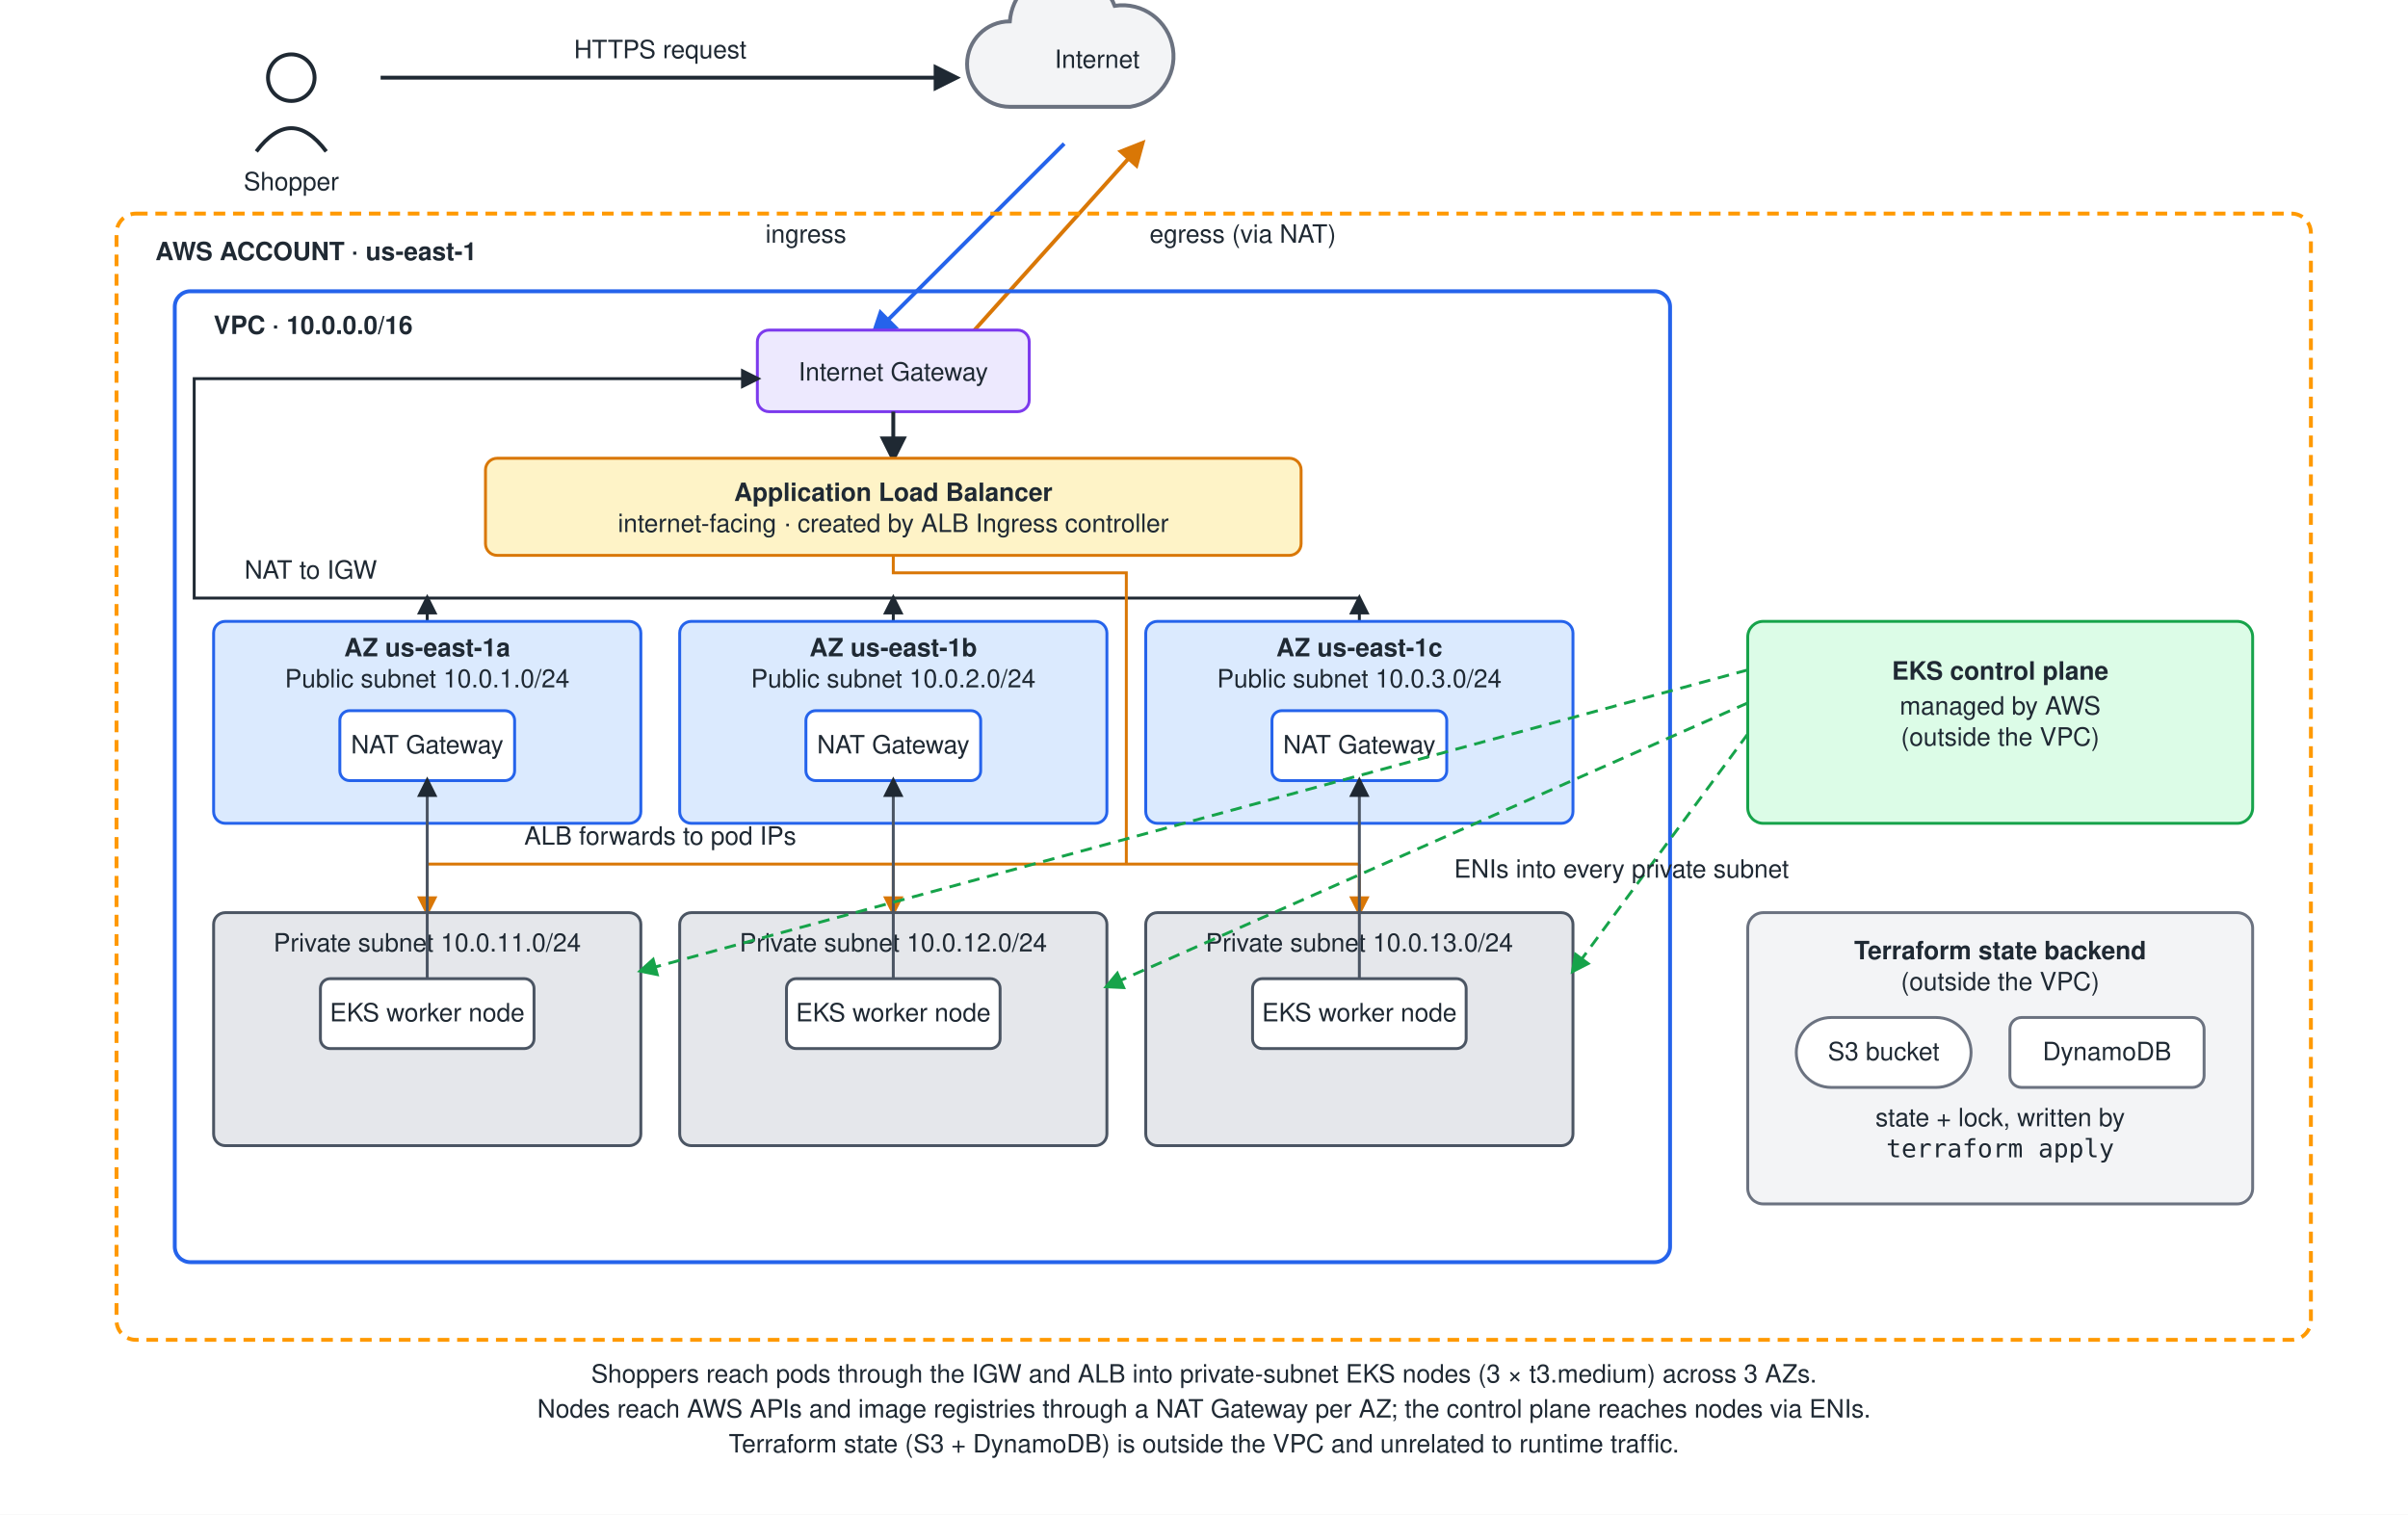
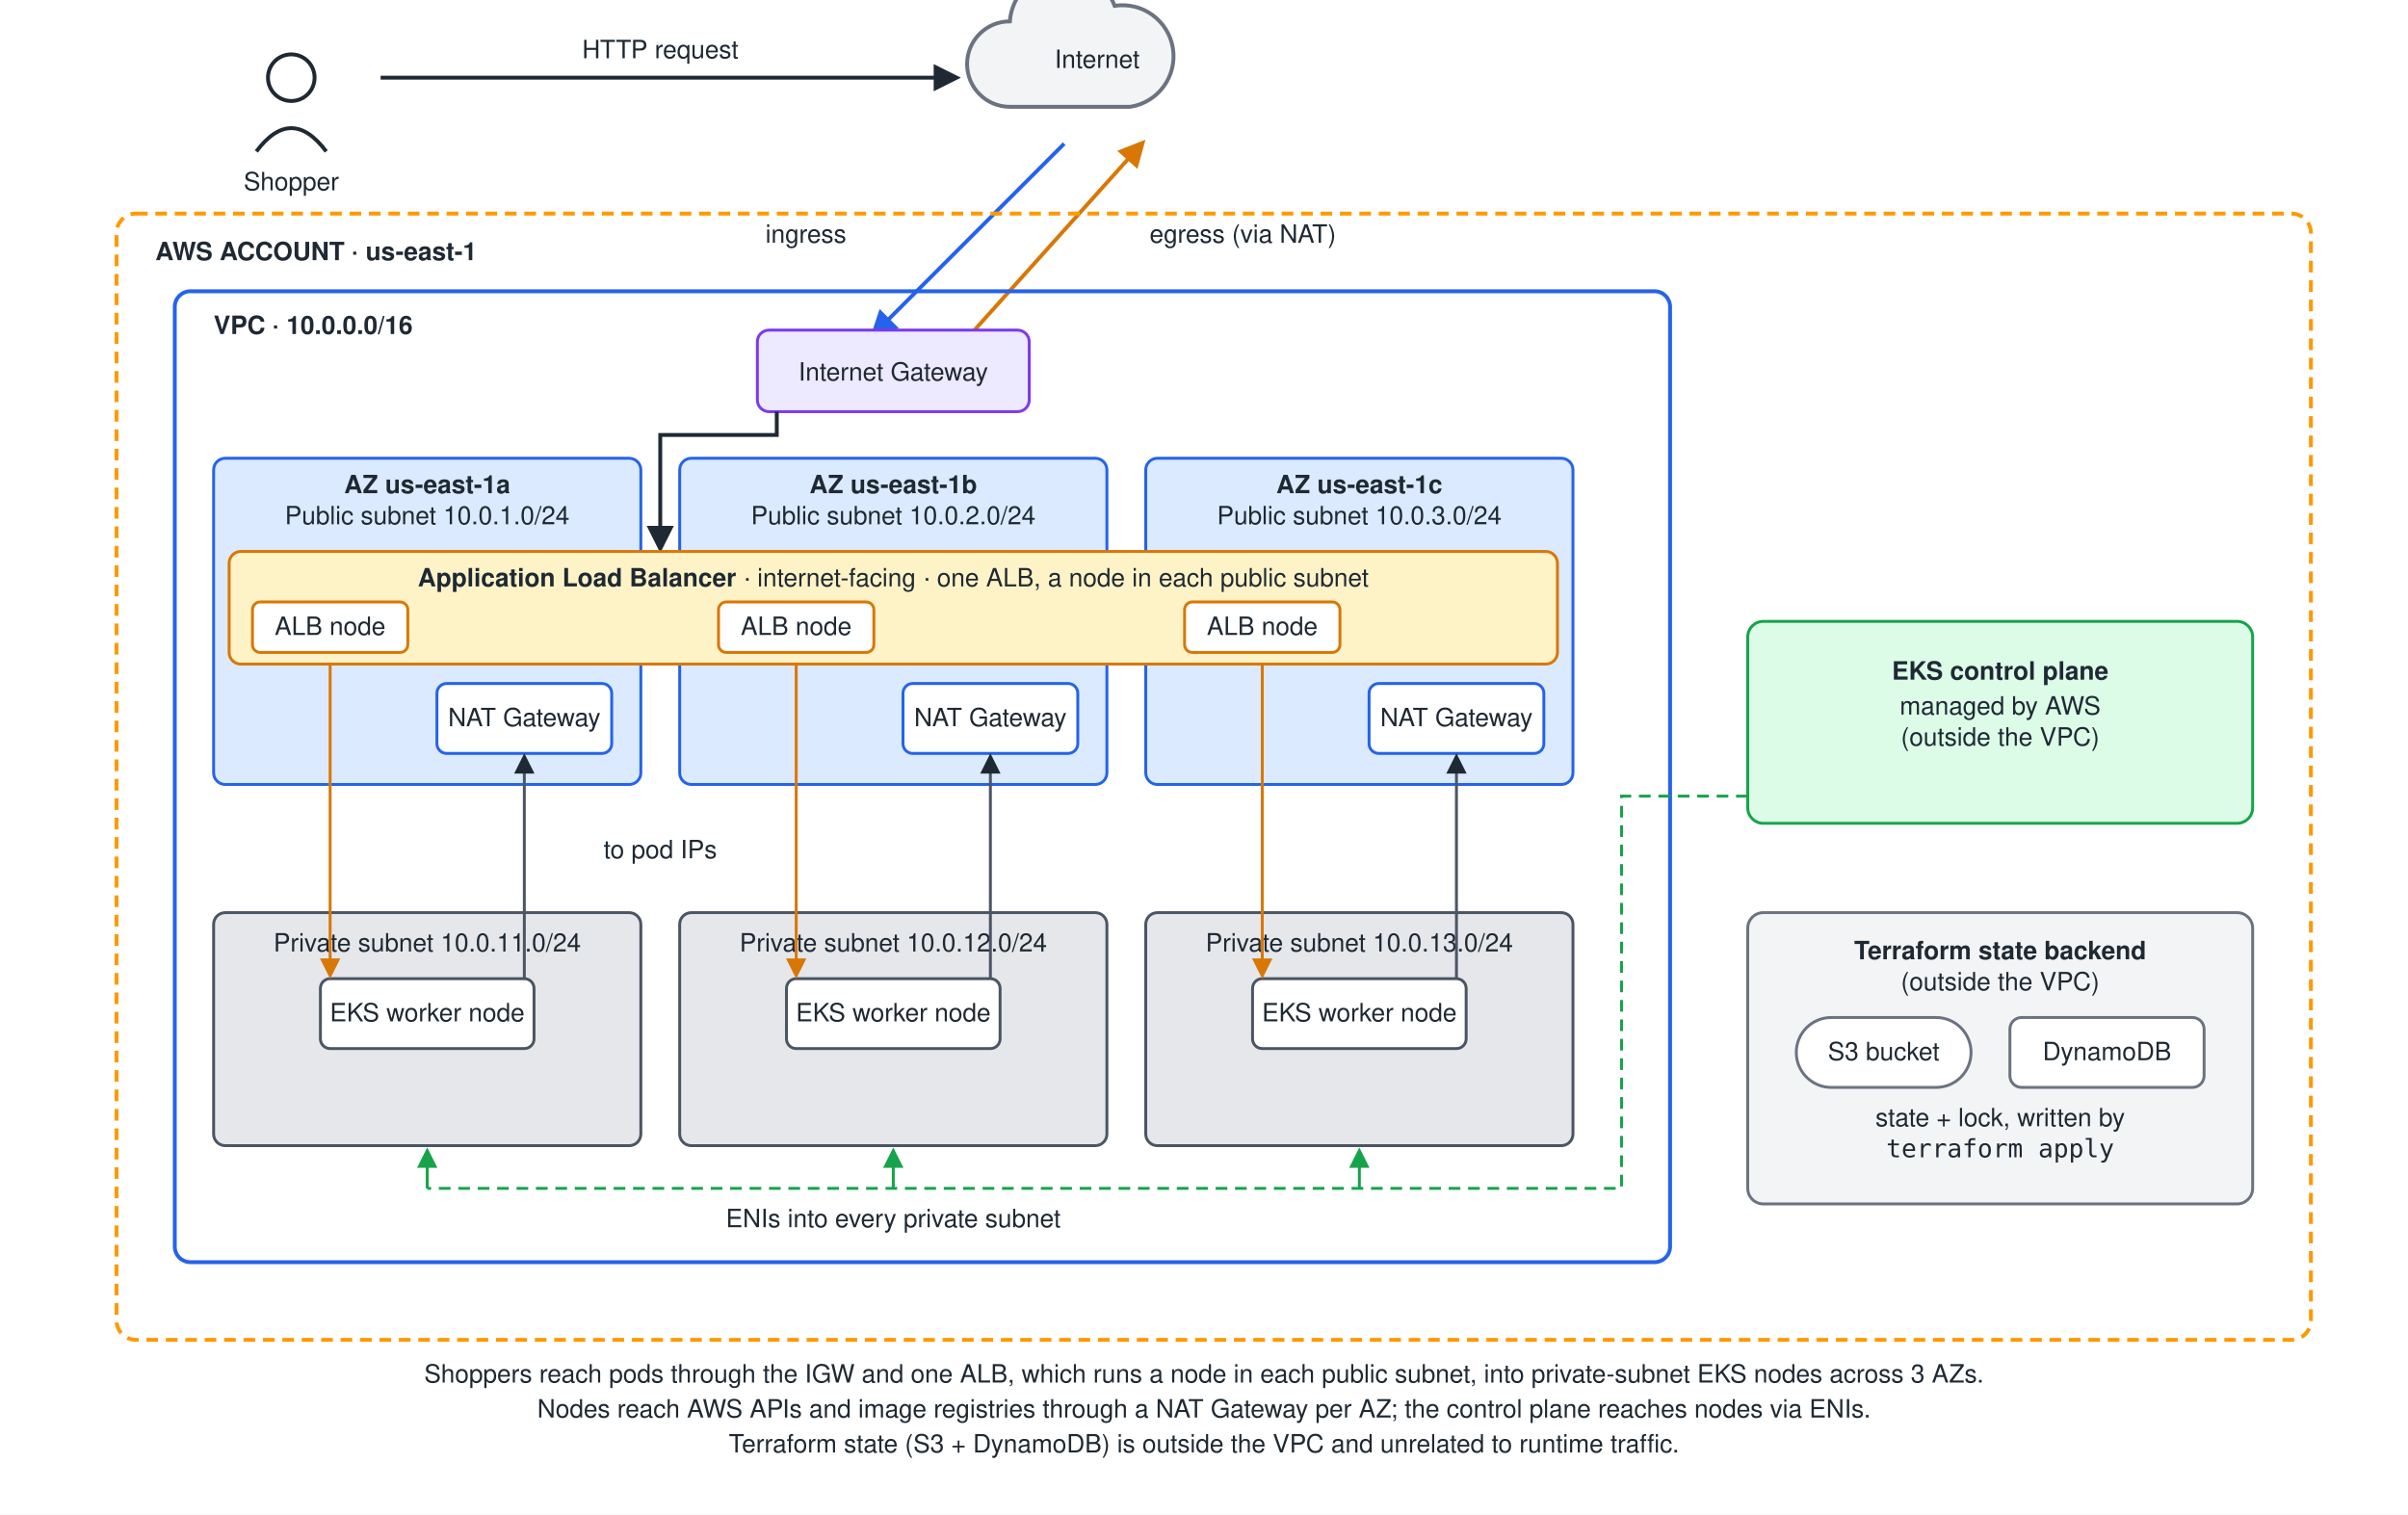
- <svg xmlns="http://www.w3.org/2000/svg" viewBox="0 0 1240 780" width="1240" height="780" role="img" aria-label="Shopper traffic enters through the Internet Gateway and ALB to EKS worker nodes in private subnets across three availability zones; nodes reach the internet through a NAT Gateway per AZ; the EKS control plane reaches nodes via ENIs; Terraform state in S3 and DynamoDB sits outside the VPC.">
+ <svg xmlns="http://www.w3.org/2000/svg" viewBox="0 0 1240 780" width="1240" height="780" role="img" aria-label="Shopper traffic enters through the Internet Gateway to one ALB with a node in each of the three public subnets, which forwards to EKS worker nodes in private subnets across three availability zones; nodes reach the internet through a NAT Gateway per AZ; the EKS control plane reaches nodes via ENIs; Terraform state in S3 and DynamoDB sits outside the VPC.">
  <defs>
    <marker id="arrow" viewBox="0 0 10 10" refX="8" refY="5" markerWidth="7" markerHeight="7" orient="auto">
      <path d="M0,0 L10,5 L0,10 z" fill="#1f2933" />
    </marker>
    <marker id="arrowBlue" viewBox="0 0 10 10" refX="8" refY="5" markerWidth="7" markerHeight="7" orient="auto">
      <path d="M0,0 L10,5 L0,10 z" fill="#2563eb" />
    </marker>
    <marker id="arrowOrange" viewBox="0 0 10 10" refX="8" refY="5" markerWidth="7" markerHeight="7" orient="auto">
      <path d="M0,0 L10,5 L0,10 z" fill="#d97706" />
    </marker>
    <marker id="arrowGreen" viewBox="0 0 10 10" refX="8" refY="5" markerWidth="7" markerHeight="7" orient="auto">
      <path d="M0,0 L10,5 L0,10 z" fill="#16a34a" />
    </marker>
  </defs>
  <style>
    text { font-family: -apple-system, Segoe UI, Helvetica, Arial, sans-serif; fill: #1f2933; }
    .title { font-weight: 700; }
    .mono { font-family: "SFMono-Regular", Consolas, Menlo, monospace; }
    .small { font-size: 13px; }
  </style>
  <rect x="0" y="0" width="1240" height="780" fill="#ffffff" />
  <g aria-hidden="true">
    <circle cx="150" cy="40" r="12" fill="none" stroke="#1f2933" stroke-width="2" />
    <path d="M132,78 Q150,54 168,78" fill="none" stroke="#1f2933" stroke-width="2" />
  </g>
  <text x="150" y="98" text-anchor="middle" class="small">Shopper</text>
  <g aria-hidden="true">
    <path d="M520,55 a22,22 0 0,1 0,-44 a28,28 0 0,1 54,-8 a24,24 0 0,1 8,52 z" fill="#f3f4f6" stroke="#6b7280" stroke-width="2" />
  </g>
  <text x="565" y="35" text-anchor="middle" class="small">Internet</text>
  <line x1="196" x2="492" y1="40" y2="40" stroke="#1f2933" stroke-width="2" marker-end="url(#arrow)" />
-   <text x="340" y="30" text-anchor="middle" class="small">HTTPS request</text>
+   <text x="340" y="30" text-anchor="middle" class="small">HTTP request</text>
  <line x1="548" x2="450" y1="74" y2="172" stroke="#2563eb" stroke-width="2" marker-end="url(#arrowBlue)" />
  <text x="415" y="125" text-anchor="middle" class="small" fill="#2563eb">ingress</text>
  <line x1="500" x2="588" y1="172" y2="74" stroke="#d97706" stroke-width="2" marker-end="url(#arrowOrange)" />
  <text x="640" y="125" text-anchor="middle" class="small" fill="#d97706">egress (via NAT)</text>
  <rect x="60" y="110" width="1130" height="580" rx="10" fill="none" stroke="#FF9900" stroke-width="2" stroke-dasharray="6 4" />
  <text x="80" y="134" class="small title" fill="#b45309">AWS ACCOUNT · us-east-1</text>
  <rect x="90" y="150" width="770" height="500" rx="8" fill="none" stroke="#2563eb" stroke-width="2" />
  <text x="110" y="172" class="small title" fill="#1d4ed8">VPC · 10.0.0.0/16</text>
  <rect x="390" y="170" width="140" height="42" rx="6" fill="#ede9fe" stroke="#7c3aed" stroke-width="1.5" />
  <text x="460" y="196" text-anchor="middle" class="small">Internet Gateway</text>
-   <line x1="460" x2="460" y1="212" y2="236" stroke="#1f2933" stroke-width="2" marker-end="url(#arrow)" />
-   <rect x="250" y="236" width="420" height="50" rx="6" fill="#fef3c7" stroke="#d97706" stroke-width="1.5" />
-   <text x="460" y="258" text-anchor="middle" class="small title">Application Load Balancer</text>
-   <text x="460" y="274" text-anchor="middle" class="small">internet-facing · created by ALB Ingress controller</text>
-   <line x1="220" y1="320" x2="220" y2="308" stroke="#1f2933" stroke-width="1.5" marker-end="url(#arrow)" />
-   <line x1="460" y1="320" x2="460" y2="308" stroke="#1f2933" stroke-width="1.5" marker-end="url(#arrow)" />
-   <line x1="700" y1="320" x2="700" y2="308" stroke="#1f2933" stroke-width="1.5" marker-end="url(#arrow)" />
-   <polyline points="700,308 100,308 100,195 390,195" fill="none" stroke="#1f2933" stroke-width="1.5" marker-end="url(#arrow)" />
-   <text x="160" y="298" text-anchor="middle" class="small" fill="#374151">NAT to IGW</text>
-   <polyline points="460,286 460,295 580,295 580,445" fill="none" stroke="#d97706" stroke-width="1.5" />
-   <line x1="220" y1="445" x2="700" y2="445" stroke="#d97706" stroke-width="1.5" />
-   <line x1="220" y1="445" x2="220" y2="470" stroke="#d97706" stroke-width="1.5" marker-end="url(#arrowOrange)" />
-   <line x1="460" y1="445" x2="460" y2="470" stroke="#d97706" stroke-width="1.5" marker-end="url(#arrowOrange)" />
-   <line x1="700" y1="445" x2="700" y2="470" stroke="#d97706" stroke-width="1.5" marker-end="url(#arrowOrange)" />
-   <text x="340" y="435" text-anchor="middle" class="small" fill="#b45309">ALB forwards to pod IPs</text>
+   <polyline points="400,212 400,224 340,224 340,282" fill="none" stroke="#1f2933" stroke-width="2" marker-end="url(#arrow)" />
  <g>
-     <rect x="110" y="320" width="220" height="104" rx="6" fill="#dbeafe" stroke="#2563eb" stroke-width="1.5" />
-     <text x="220" y="338" text-anchor="middle" class="small title">AZ us-east-1a</text>
-     <text x="220" y="354" text-anchor="middle" class="small">Public subnet 10.0.1.0/24</text>
-     <rect x="175" y="366" width="90" height="36" rx="5" fill="#ffffff" stroke="#2563eb" stroke-width="1.5" />
-     <text x="220" y="388" text-anchor="middle" class="small">NAT Gateway</text>
+     <rect x="110" y="236" width="220" height="168" rx="6" fill="#dbeafe" stroke="#2563eb" stroke-width="1.5" />
+     <text x="220" y="254" text-anchor="middle" class="small title">AZ us-east-1a</text>
+     <text x="220" y="270" text-anchor="middle" class="small">Public subnet 10.0.1.0/24</text>
+     <rect x="225" y="352" width="90" height="36" rx="5" fill="#ffffff" stroke="#2563eb" stroke-width="1.5" />
+     <text x="270" y="374" text-anchor="middle" class="small">NAT Gateway</text>
    <rect x="110" y="470" width="220" height="120" rx="6" fill="#e5e7eb" stroke="#4b5563" stroke-width="1.5" />
    <text x="220" y="490" text-anchor="middle" class="small">Private subnet 10.0.11.0/24</text>
    <rect x="165" y="504" width="110" height="36" rx="5" fill="#ffffff" stroke="#4b5563" stroke-width="1.5" />
    <text x="220" y="526" text-anchor="middle" class="small">EKS worker node</text>
  </g>
  <g>
-     <rect x="350" y="320" width="220" height="104" rx="6" fill="#dbeafe" stroke="#2563eb" stroke-width="1.5" />
-     <text x="460" y="338" text-anchor="middle" class="small title">AZ us-east-1b</text>
-     <text x="460" y="354" text-anchor="middle" class="small">Public subnet 10.0.2.0/24</text>
-     <rect x="415" y="366" width="90" height="36" rx="5" fill="#ffffff" stroke="#2563eb" stroke-width="1.5" />
-     <text x="460" y="388" text-anchor="middle" class="small">NAT Gateway</text>
+     <rect x="350" y="236" width="220" height="168" rx="6" fill="#dbeafe" stroke="#2563eb" stroke-width="1.5" />
+     <text x="460" y="254" text-anchor="middle" class="small title">AZ us-east-1b</text>
+     <text x="460" y="270" text-anchor="middle" class="small">Public subnet 10.0.2.0/24</text>
+     <rect x="465" y="352" width="90" height="36" rx="5" fill="#ffffff" stroke="#2563eb" stroke-width="1.5" />
+     <text x="510" y="374" text-anchor="middle" class="small">NAT Gateway</text>
    <rect x="350" y="470" width="220" height="120" rx="6" fill="#e5e7eb" stroke="#4b5563" stroke-width="1.5" />
    <text x="460" y="490" text-anchor="middle" class="small">Private subnet 10.0.12.0/24</text>
    <rect x="405" y="504" width="110" height="36" rx="5" fill="#ffffff" stroke="#4b5563" stroke-width="1.5" />
    <text x="460" y="526" text-anchor="middle" class="small">EKS worker node</text>
  </g>
  <g>
-     <rect x="590" y="320" width="220" height="104" rx="6" fill="#dbeafe" stroke="#2563eb" stroke-width="1.5" />
-     <text x="700" y="338" text-anchor="middle" class="small title">AZ us-east-1c</text>
-     <text x="700" y="354" text-anchor="middle" class="small">Public subnet 10.0.3.0/24</text>
-     <rect x="655" y="366" width="90" height="36" rx="5" fill="#ffffff" stroke="#2563eb" stroke-width="1.5" />
-     <text x="700" y="388" text-anchor="middle" class="small">NAT Gateway</text>
+     <rect x="590" y="236" width="220" height="168" rx="6" fill="#dbeafe" stroke="#2563eb" stroke-width="1.5" />
+     <text x="700" y="254" text-anchor="middle" class="small title">AZ us-east-1c</text>
+     <text x="700" y="270" text-anchor="middle" class="small">Public subnet 10.0.3.0/24</text>
+     <rect x="705" y="352" width="90" height="36" rx="5" fill="#ffffff" stroke="#2563eb" stroke-width="1.5" />
+     <text x="750" y="374" text-anchor="middle" class="small">NAT Gateway</text>
    <rect x="590" y="470" width="220" height="120" rx="6" fill="#e5e7eb" stroke="#4b5563" stroke-width="1.5" />
    <text x="700" y="490" text-anchor="middle" class="small">Private subnet 10.0.13.0/24</text>
    <rect x="645" y="504" width="110" height="36" rx="5" fill="#ffffff" stroke="#4b5563" stroke-width="1.5" />
    <text x="700" y="526" text-anchor="middle" class="small">EKS worker node</text>
  </g>
-   <line x1="220" y1="504" x2="220" y2="402" stroke="#4b5563" stroke-width="1.5" marker-end="url(#arrow)" />
-   <line x1="460" y1="504" x2="460" y2="402" stroke="#4b5563" stroke-width="1.5" marker-end="url(#arrow)" />
-   <line x1="700" y1="504" x2="700" y2="402" stroke="#4b5563" stroke-width="1.5" marker-end="url(#arrow)" />
+   <rect x="118" y="284" width="684" height="58" rx="6" fill="#fef3c7" stroke="#d97706" stroke-width="1.5" />
+   <text x="460" y="302" text-anchor="middle" class="small">
+     <tspan class="title">Application Load Balancer</tspan> · internet-facing · one ALB, a node in each public subnet</text>
+   <rect x="130" y="310" width="80" height="26" rx="4" fill="#ffffff" stroke="#d97706" stroke-width="1.5" />
+   <text x="170" y="327" text-anchor="middle" class="small">ALB node</text>
+   <rect x="370" y="310" width="80" height="26" rx="4" fill="#ffffff" stroke="#d97706" stroke-width="1.5" />
+   <text x="410" y="327" text-anchor="middle" class="small">ALB node</text>
+   <rect x="610" y="310" width="80" height="26" rx="4" fill="#ffffff" stroke="#d97706" stroke-width="1.5" />
+   <text x="650" y="327" text-anchor="middle" class="small">ALB node</text>
+   <line x1="170" y1="342" x2="170" y2="502" stroke="#d97706" stroke-width="1.5" marker-end="url(#arrowOrange)" />
+   <line x1="410" y1="342" x2="410" y2="502" stroke="#d97706" stroke-width="1.5" marker-end="url(#arrowOrange)" />
+   <line x1="650" y1="342" x2="650" y2="502" stroke="#d97706" stroke-width="1.5" marker-end="url(#arrowOrange)" />
+   <text x="340" y="442" text-anchor="middle" class="small" fill="#b45309">to pod IPs</text>
+   <line x1="270" y1="504" x2="270" y2="390" stroke="#4b5563" stroke-width="1.5" marker-end="url(#arrow)" />
+   <line x1="510" y1="504" x2="510" y2="390" stroke="#4b5563" stroke-width="1.5" marker-end="url(#arrow)" />
+   <line x1="750" y1="504" x2="750" y2="390" stroke="#4b5563" stroke-width="1.5" marker-end="url(#arrow)" />
  <rect x="900" y="320" width="260" height="104" rx="8" fill="#dcfce7" stroke="#16a34a" stroke-width="1.5" />
  <text x="1030" y="350" text-anchor="middle" class="small title">EKS control plane</text>
  <text x="1030" y="368" text-anchor="middle" class="small">managed by AWS</text>
  <text x="1030" y="384" text-anchor="middle" class="small">(outside the VPC)</text>
-   <line x1="900" y1="345" x2="330" y2="500" stroke="#16a34a" stroke-width="1.5" stroke-dasharray="6 4" marker-end="url(#arrowGreen)" />
-   <line x1="900" y1="362" x2="570" y2="508" stroke="#16a34a" stroke-width="1.5" stroke-dasharray="6 4" marker-end="url(#arrowGreen)" />
-   <line x1="900" y1="378" x2="810" y2="500" stroke="#16a34a" stroke-width="1.5" stroke-dasharray="6 4" marker-end="url(#arrowGreen)" />
-   <text x="835" y="452" text-anchor="middle" class="small" fill="#15803d">ENIs into every private subnet</text>
+   <polyline points="900,410 835,410 835,612 220,612" fill="none" stroke="#16a34a" stroke-width="1.5" stroke-dasharray="6 4" />
+   <line x1="220" y1="612" x2="220" y2="593" stroke="#16a34a" stroke-width="1.5" marker-end="url(#arrowGreen)" />
+   <line x1="460" y1="612" x2="460" y2="593" stroke="#16a34a" stroke-width="1.5" marker-end="url(#arrowGreen)" />
+   <line x1="700" y1="612" x2="700" y2="593" stroke="#16a34a" stroke-width="1.5" marker-end="url(#arrowGreen)" />
+   <text x="460" y="632" text-anchor="middle" class="small" fill="#15803d">ENIs into every private subnet</text>
  <rect x="900" y="470" width="260" height="150" rx="8" fill="#f3f4f6" stroke="#6b7280" stroke-width="1.5" />
  <text x="1030" y="494" text-anchor="middle" class="small title">Terraform state backend</text>
  <text x="1030" y="510" text-anchor="middle" class="small">(outside the VPC)</text>
  <rect x="925" y="524" width="90" height="36" rx="18" fill="#ffffff" stroke="#6b7280" stroke-width="1.5" />
  <text x="970" y="546" text-anchor="middle" class="small">S3 bucket</text>
  <rect x="1035" y="524" width="100" height="36" rx="6" fill="#ffffff" stroke="#6b7280" stroke-width="1.5" />
  <text x="1085" y="546" text-anchor="middle" class="small">DynamoDB</text>
  <text x="1030" y="580" text-anchor="middle" class="small" fill="#6b7280">state + lock, written by</text>
  <text x="1030" y="596" text-anchor="middle" class="mono small" fill="#6b7280">terraform apply</text>
-   <text x="620" y="712" text-anchor="middle" class="small" fill="#374151">Shoppers reach pods through the IGW and ALB into private-subnet EKS nodes (3 × t3.medium) across 3 AZs.</text>
+   <text x="620" y="712" text-anchor="middle" class="small" fill="#374151">Shoppers reach pods through the IGW and one ALB, which runs a node in each public subnet, into private-subnet EKS nodes across 3 AZs.</text>
  <text x="620" y="730" text-anchor="middle" class="small" fill="#374151">Nodes reach AWS APIs and image registries through a NAT Gateway per AZ; the control plane reaches nodes via ENIs.</text>
  <text x="620" y="748" text-anchor="middle" class="small" fill="#374151">Terraform state (S3 + DynamoDB) is outside the VPC and unrelated to runtime traffic.</text>
</svg>
